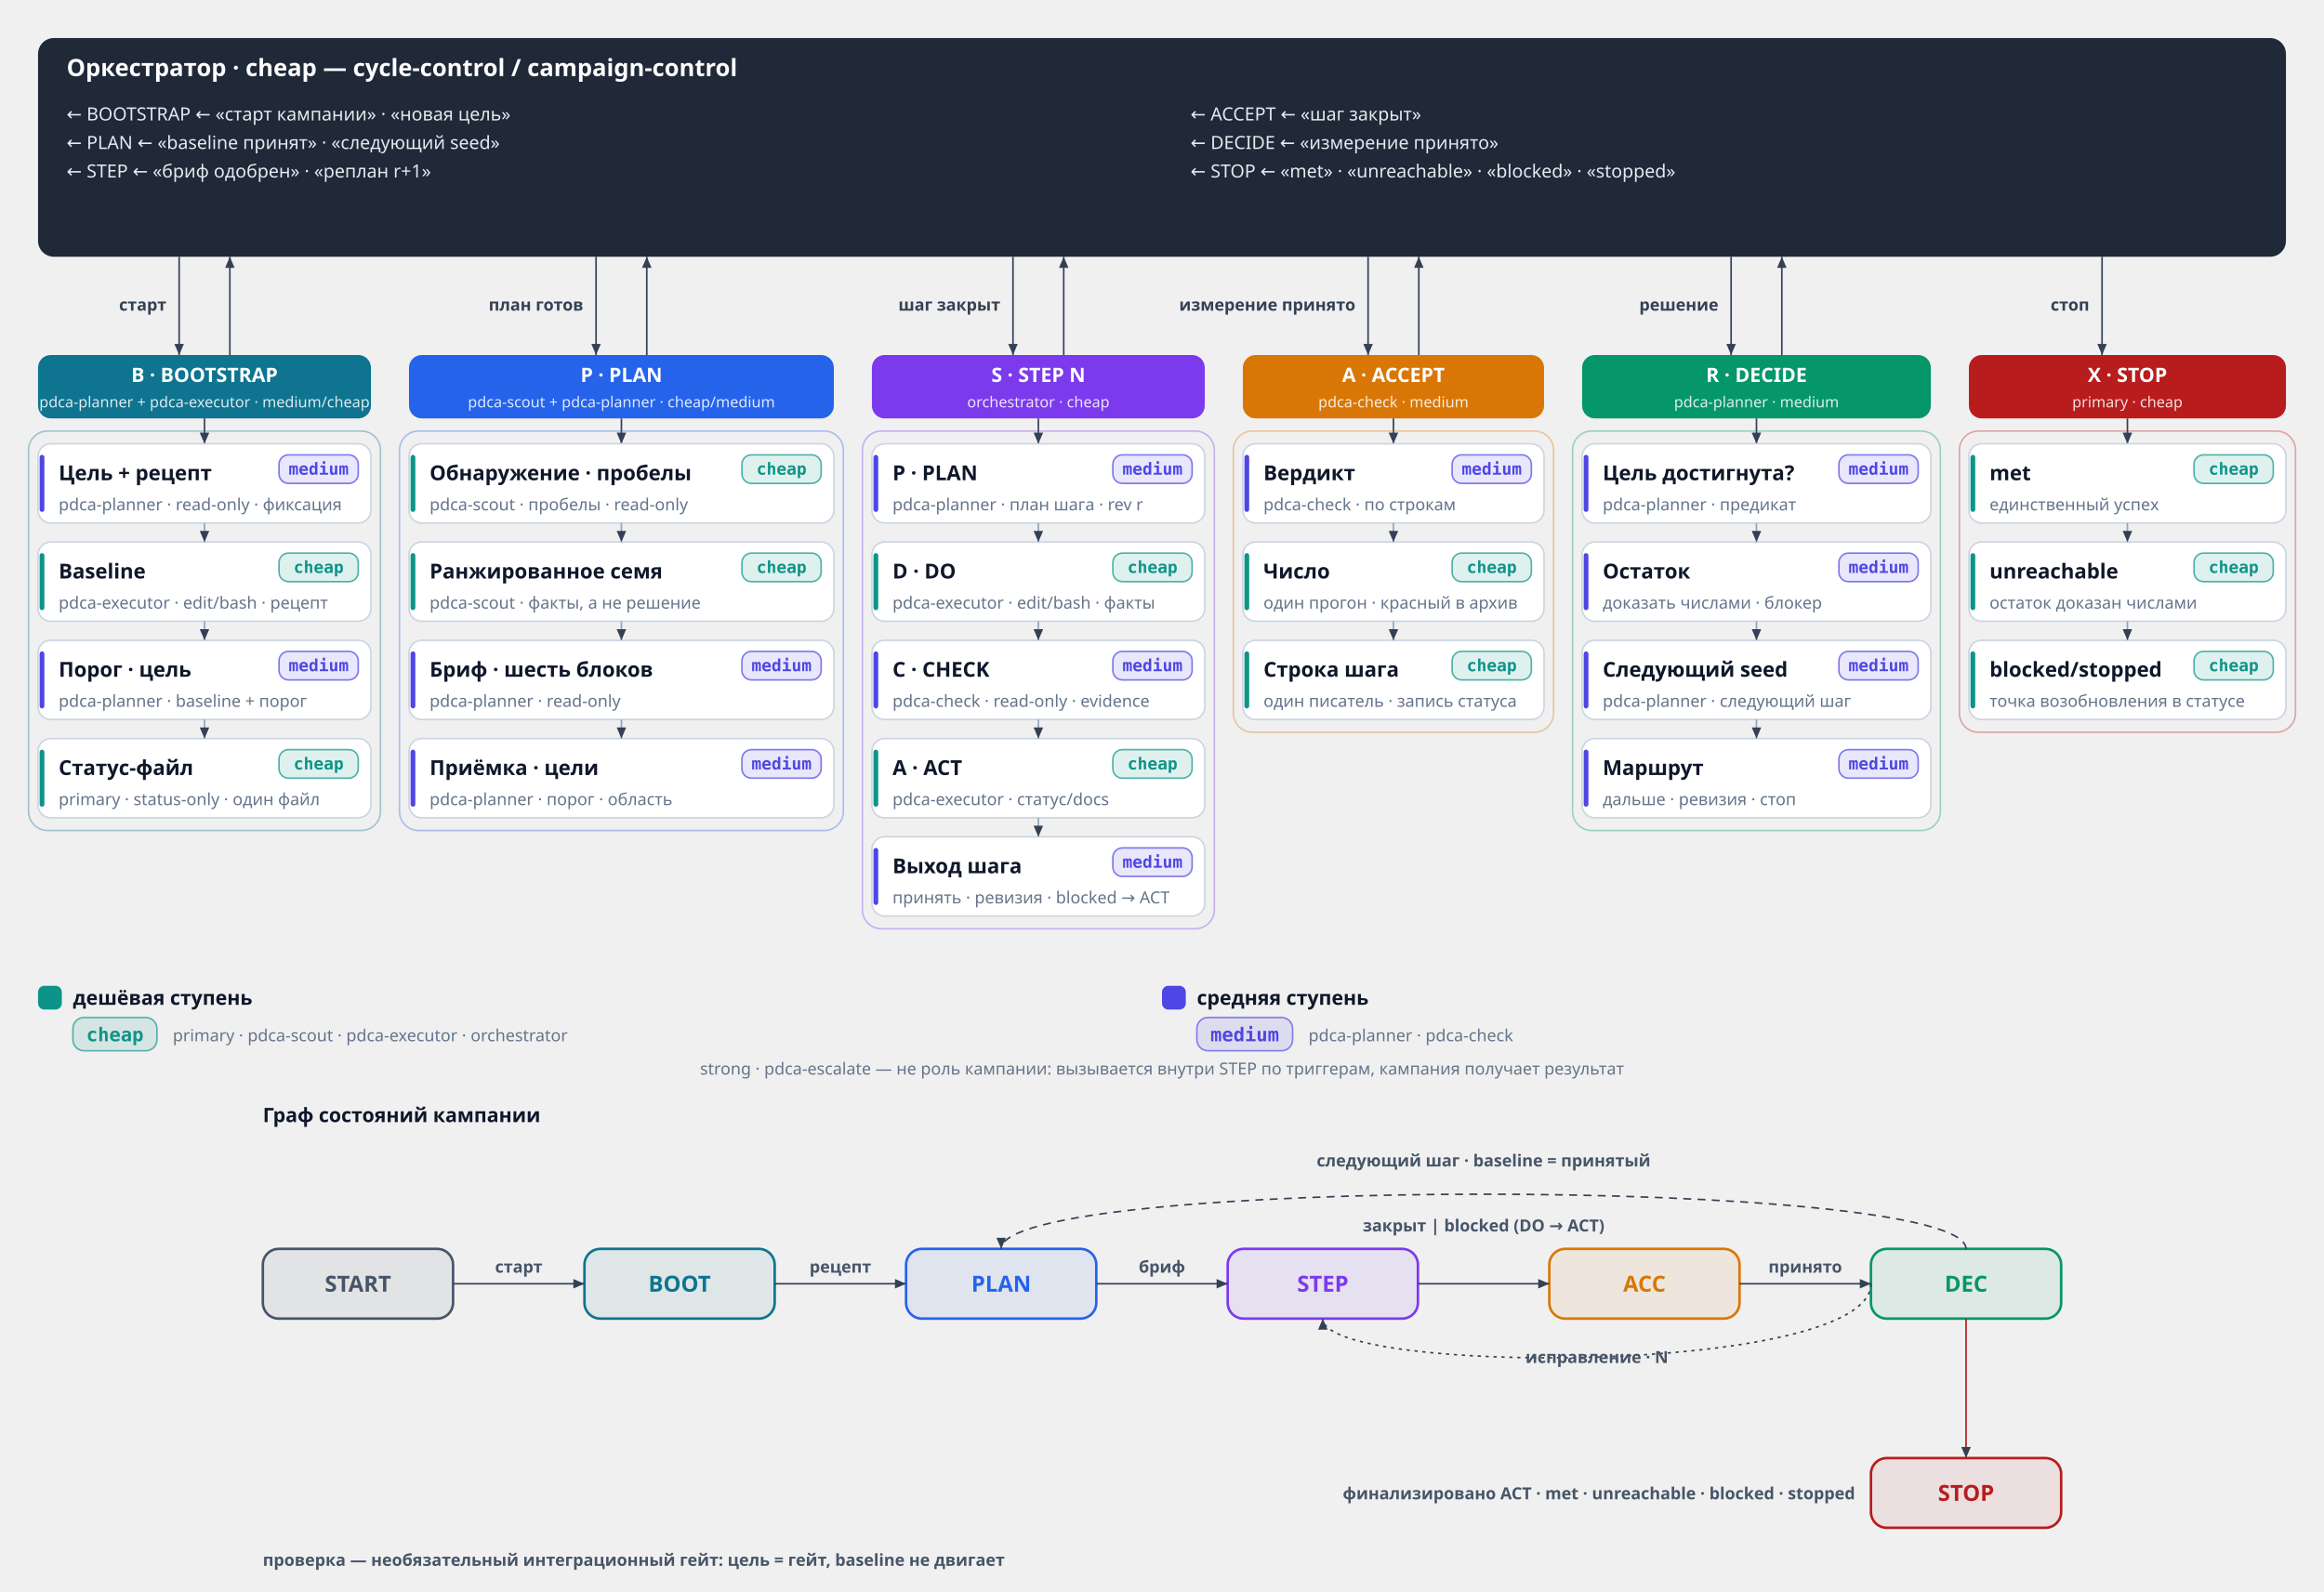
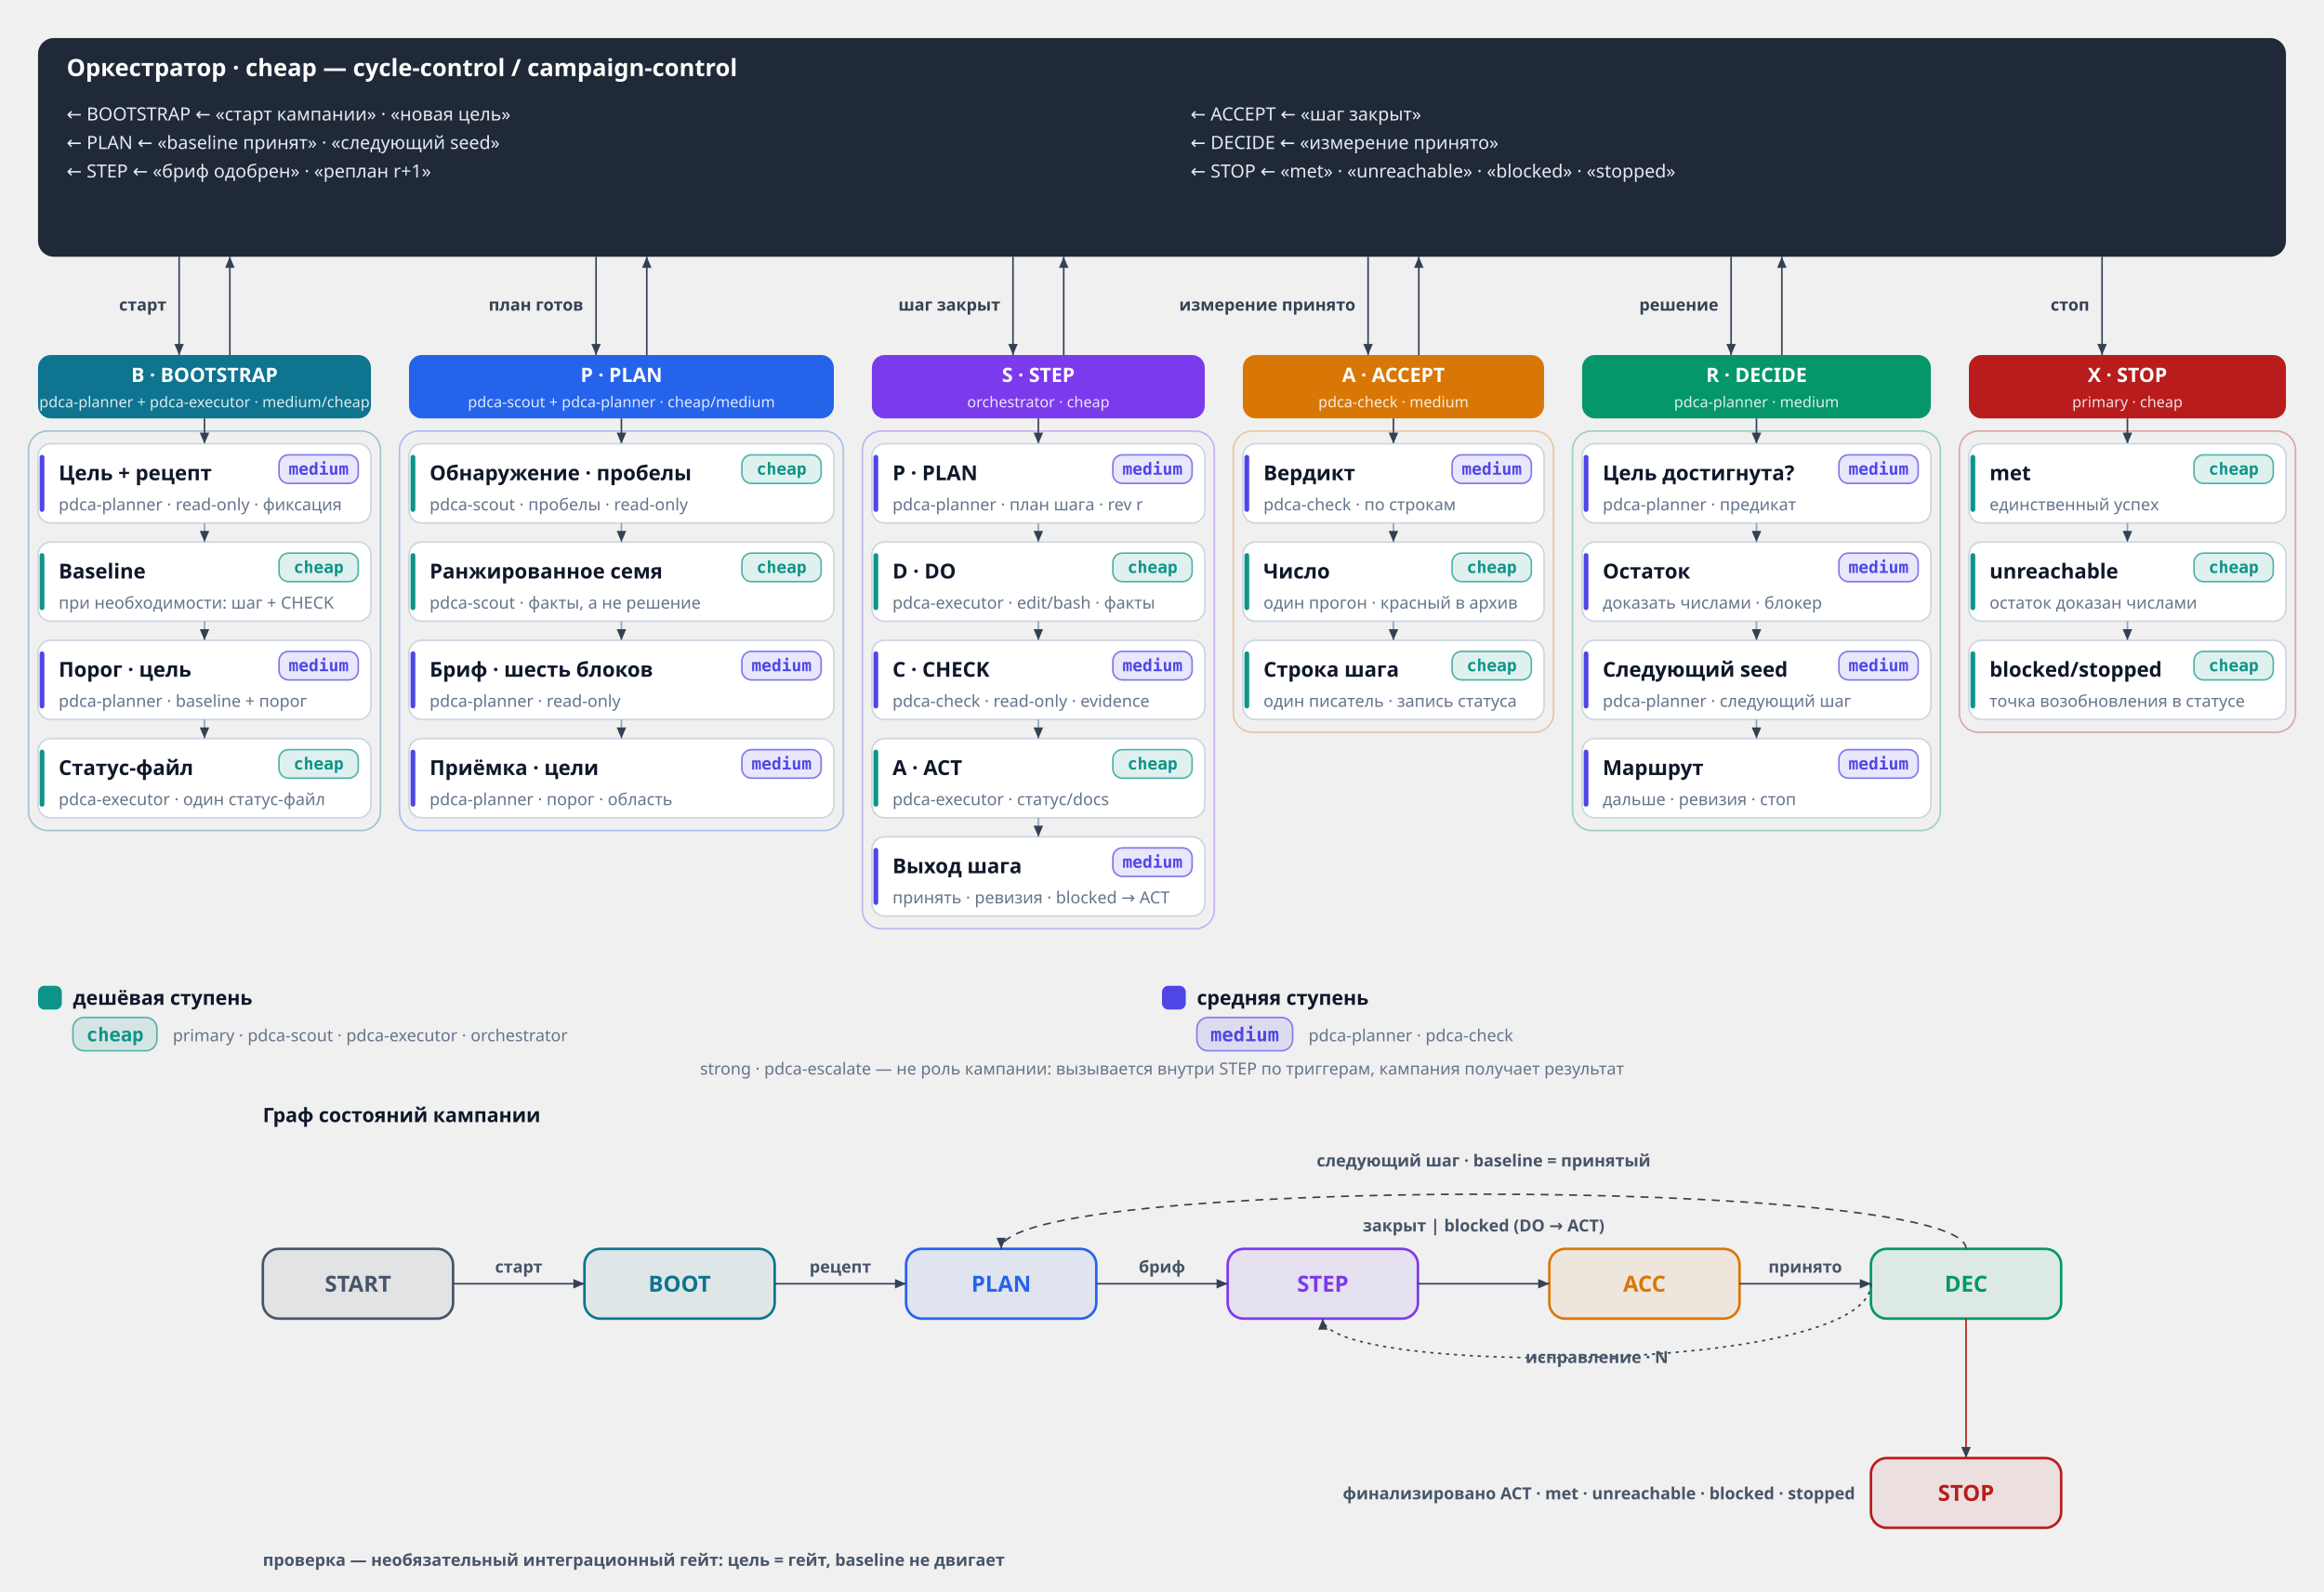
<svg xmlns="http://www.w3.org/2000/svg" viewBox="0 0 1466 1004" width="1466" font-family="Segoe UI, system-ui, sans-serif">
  <defs>
    <marker id="arrow" markerWidth="9" markerHeight="9" refX="7" refY="3" orient="auto">
      <path d="M0,0 L7,3 L0,6 Z" fill="#334155" />
    </marker>
  </defs>
  <style>
.t{font-size:13px;font-weight:600;fill:#0f172a}
.s{font-size:10.5px;fill:#64748b}
.h{font-size:12.5px;font-weight:700;fill:#ffffff}
.ho{font-size:9.5px;fill:#ffffff;fill-opacity:0.85}
.g{font-size:10.5px;font-weight:600}
.band{fill:#1f2937}
.bt{fill:#ffffff;font-size:15px;font-weight:700}
.ol{fill:#e6e9ef;font-size:11.5px}
.lt{font-size:12.5px;font-weight:700;fill:#0f172a}
.ls{font-size:10.5px;fill:#64748b}
.lm{font-family:ui-monospace,Consolas,Menlo,monospace;font-size:12px;font-weight:700}
.bm{font-family:ui-monospace,Consolas,Menlo,monospace;font-size:10.5px;font-weight:700}
.st{font-size:14px;font-weight:700}
</style>
  <rect x="24" y="24" width="1418" height="138" rx="10" class="band" />
  <text x="42" y="48" class="bt">Оркестратор · cheap — cycle-control / campaign-control</text>
  <text x="42" y="76" class="ol">← BOOTSTRAP ← «старт кампании» · «новая цель»</text>
  <text x="42" y="94" class="ol">← PLAN ← «baseline принят» · «следующий seed»</text>
  <text x="42" y="112" class="ol">← STEP ← «бриф одобрен» · «реплан r+1»</text>
  <text x="751.0" y="76" class="ol">← ACCEPT ← «шаг закрыт»</text>
  <text x="751.0" y="94" class="ol">← DECIDE ← «измерение принято»</text>
  <text x="751.0" y="112" class="ol">← STOP ← «met» · «unreachable» · «blocked» · «stopped»</text>
  <rect x="24" y="224" width="210" height="40" rx="8" fill="#0e7490" />
  <text x="129.0" y="241" class="h" text-anchor="middle">B · BOOTSTRAP</text>
  <text x="129.0" y="257" class="ho" text-anchor="middle">pdca-planner + pdca-executor · medium/cheap</text>
  <polyline points="129.0,264 129.0,280" fill="none" stroke="#334155" marker-end="url(#arrow)" />
  <rect x="24" y="280" width="210" height="50" rx="8" fill="#ffffff" stroke="#cbd5e1" stroke-width="1" />
  <rect x="25" y="287" width="3" height="36" rx="1.5" fill="#4f46e5" />
  <rect x="176" y="287" width="50" height="18" rx="6" fill="#4f46e5" fill-opacity="0.13" stroke="#4f46e5" stroke-opacity="0.7" />
  <text x="201.0" y="299.5" class="bm" fill="#4f46e5" text-anchor="middle">medium</text>
  <text x="37" y="303" class="t">Цель + рецепт</text>
  <text x="37" y="322" class="s">pdca-planner · read-only · фиксация</text>
  <rect x="24" y="342" width="210" height="50" rx="8" fill="#ffffff" stroke="#cbd5e1" stroke-width="1" />
  <rect x="25" y="349" width="3" height="36" rx="1.5" fill="#0d9488" />
  <rect x="176" y="349" width="50" height="18" rx="6" fill="#0d9488" fill-opacity="0.13" stroke="#0d9488" stroke-opacity="0.7" />
  <text x="201.0" y="361.5" class="bm" fill="#0d9488" text-anchor="middle">cheap</text>
  <text x="37" y="365" class="t">Baseline</text>
-   <text x="37" y="384" class="s">pdca-executor · edit/bash · рецепт</text>
+   <text x="37" y="384" class="s">при необходимости: шаг + CHECK</text>
  <polyline points="129.0,330 129.0,342" fill="none" stroke="#94a3b8" marker-end="url(#arrow)" />
  <rect x="24" y="404" width="210" height="50" rx="8" fill="#ffffff" stroke="#cbd5e1" stroke-width="1" />
  <rect x="25" y="411" width="3" height="36" rx="1.5" fill="#4f46e5" />
  <rect x="176" y="411" width="50" height="18" rx="6" fill="#4f46e5" fill-opacity="0.13" stroke="#4f46e5" stroke-opacity="0.7" />
  <text x="201.0" y="423.5" class="bm" fill="#4f46e5" text-anchor="middle">medium</text>
  <text x="37" y="427" class="t">Порог · цель</text>
  <text x="37" y="446" class="s">pdca-planner · baseline + порог</text>
  <polyline points="129.0,392 129.0,404" fill="none" stroke="#94a3b8" marker-end="url(#arrow)" />
  <rect x="24" y="466" width="210" height="50" rx="8" fill="#ffffff" stroke="#cbd5e1" stroke-width="1" />
  <rect x="25" y="473" width="3" height="36" rx="1.5" fill="#0d9488" />
  <rect x="176" y="473" width="50" height="18" rx="6" fill="#0d9488" fill-opacity="0.13" stroke="#0d9488" stroke-opacity="0.7" />
  <text x="201.0" y="485.5" class="bm" fill="#0d9488" text-anchor="middle">cheap</text>
  <text x="37" y="489" class="t">Статус-файл</text>
-   <text x="37" y="508" class="s">primary · status-only · один файл</text>
+   <text x="37" y="508" class="s">pdca-executor · один статус-файл</text>
  <polyline points="129.0,454 129.0,466" fill="none" stroke="#94a3b8" marker-end="url(#arrow)" />
  <rect x="18" y="272" width="222" height="252" rx="12" fill="none" stroke="#0e7490" stroke-opacity="0.35" stroke-width="1" />
  <rect x="258" y="224" width="268" height="40" rx="8" fill="#2563eb" />
  <text x="392.0" y="241" class="h" text-anchor="middle">P · PLAN</text>
  <text x="392.0" y="257" class="ho" text-anchor="middle">pdca-scout + pdca-planner · cheap/medium</text>
  <polyline points="392.0,264 392.0,280" fill="none" stroke="#334155" marker-end="url(#arrow)" />
  <rect x="258" y="280" width="268" height="50" rx="8" fill="#ffffff" stroke="#cbd5e1" stroke-width="1" />
  <rect x="259" y="287" width="3" height="36" rx="1.5" fill="#0d9488" />
  <rect x="468" y="287" width="50" height="18" rx="6" fill="#0d9488" fill-opacity="0.13" stroke="#0d9488" stroke-opacity="0.7" />
  <text x="493.0" y="299.5" class="bm" fill="#0d9488" text-anchor="middle">cheap</text>
  <text x="271" y="303" class="t">Обнаружение · пробелы</text>
  <text x="271" y="322" class="s">pdca-scout · пробелы · read-only</text>
  <rect x="258" y="342" width="268" height="50" rx="8" fill="#ffffff" stroke="#cbd5e1" stroke-width="1" />
  <rect x="259" y="349" width="3" height="36" rx="1.5" fill="#0d9488" />
  <rect x="468" y="349" width="50" height="18" rx="6" fill="#0d9488" fill-opacity="0.13" stroke="#0d9488" stroke-opacity="0.7" />
  <text x="493.0" y="361.5" class="bm" fill="#0d9488" text-anchor="middle">cheap</text>
  <text x="271" y="365" class="t">Ранжированное семя</text>
  <text x="271" y="384" class="s">pdca-scout · факты, а не решение</text>
  <polyline points="392.0,330 392.0,342" fill="none" stroke="#94a3b8" marker-end="url(#arrow)" />
  <rect x="258" y="404" width="268" height="50" rx="8" fill="#ffffff" stroke="#cbd5e1" stroke-width="1" />
  <rect x="259" y="411" width="3" height="36" rx="1.5" fill="#4f46e5" />
  <rect x="468" y="411" width="50" height="18" rx="6" fill="#4f46e5" fill-opacity="0.13" stroke="#4f46e5" stroke-opacity="0.7" />
  <text x="493.0" y="423.5" class="bm" fill="#4f46e5" text-anchor="middle">medium</text>
  <text x="271" y="427" class="t">Бриф · шесть блоков</text>
  <text x="271" y="446" class="s">pdca-planner · read-only</text>
  <polyline points="392.0,392 392.0,404" fill="none" stroke="#94a3b8" marker-end="url(#arrow)" />
  <rect x="258" y="466" width="268" height="50" rx="8" fill="#ffffff" stroke="#cbd5e1" stroke-width="1" />
  <rect x="259" y="473" width="3" height="36" rx="1.5" fill="#4f46e5" />
  <rect x="468" y="473" width="50" height="18" rx="6" fill="#4f46e5" fill-opacity="0.13" stroke="#4f46e5" stroke-opacity="0.7" />
  <text x="493.0" y="485.5" class="bm" fill="#4f46e5" text-anchor="middle">medium</text>
  <text x="271" y="489" class="t">Приёмка · цели</text>
  <text x="271" y="508" class="s">pdca-planner · порог · область</text>
  <polyline points="392.0,454 392.0,466" fill="none" stroke="#94a3b8" marker-end="url(#arrow)" />
  <rect x="252" y="272" width="280" height="252" rx="12" fill="none" stroke="#2563eb" stroke-opacity="0.35" stroke-width="1" />
  <rect x="550" y="224" width="210" height="40" rx="8" fill="#7c3aed" />
-   <text x="655.0" y="241" class="h" text-anchor="middle">S · STEP N</text>
+   <text x="655.0" y="241" class="h" text-anchor="middle">S · STEP</text>
  <text x="655.0" y="257" class="ho" text-anchor="middle">orchestrator · cheap</text>
  <polyline points="655.0,264 655.0,280" fill="none" stroke="#334155" marker-end="url(#arrow)" />
  <rect x="550" y="280" width="210" height="50" rx="8" fill="#ffffff" stroke="#cbd5e1" stroke-width="1" />
  <rect x="551" y="287" width="3" height="36" rx="1.5" fill="#4f46e5" />
  <rect x="702" y="287" width="50" height="18" rx="6" fill="#4f46e5" fill-opacity="0.13" stroke="#4f46e5" stroke-opacity="0.7" />
  <text x="727.0" y="299.5" class="bm" fill="#4f46e5" text-anchor="middle">medium</text>
  <text x="563" y="303" class="t">P · PLAN</text>
  <text x="563" y="322" class="s">pdca-planner · план шага · rev r</text>
  <rect x="550" y="342" width="210" height="50" rx="8" fill="#ffffff" stroke="#cbd5e1" stroke-width="1" />
  <rect x="551" y="349" width="3" height="36" rx="1.5" fill="#0d9488" />
  <rect x="702" y="349" width="50" height="18" rx="6" fill="#0d9488" fill-opacity="0.13" stroke="#0d9488" stroke-opacity="0.7" />
  <text x="727.0" y="361.5" class="bm" fill="#0d9488" text-anchor="middle">cheap</text>
  <text x="563" y="365" class="t">D · DO</text>
  <text x="563" y="384" class="s">pdca-executor · edit/bash · факты</text>
  <polyline points="655.0,330 655.0,342" fill="none" stroke="#94a3b8" marker-end="url(#arrow)" />
  <rect x="550" y="404" width="210" height="50" rx="8" fill="#ffffff" stroke="#cbd5e1" stroke-width="1" />
  <rect x="551" y="411" width="3" height="36" rx="1.5" fill="#4f46e5" />
  <rect x="702" y="411" width="50" height="18" rx="6" fill="#4f46e5" fill-opacity="0.13" stroke="#4f46e5" stroke-opacity="0.7" />
  <text x="727.0" y="423.5" class="bm" fill="#4f46e5" text-anchor="middle">medium</text>
  <text x="563" y="427" class="t">C · CHECK</text>
  <text x="563" y="446" class="s">pdca-check · read-only · evidence</text>
  <polyline points="655.0,392 655.0,404" fill="none" stroke="#94a3b8" marker-end="url(#arrow)" />
  <rect x="550" y="466" width="210" height="50" rx="8" fill="#ffffff" stroke="#cbd5e1" stroke-width="1" />
  <rect x="551" y="473" width="3" height="36" rx="1.5" fill="#0d9488" />
  <rect x="702" y="473" width="50" height="18" rx="6" fill="#0d9488" fill-opacity="0.13" stroke="#0d9488" stroke-opacity="0.7" />
  <text x="727.0" y="485.5" class="bm" fill="#0d9488" text-anchor="middle">cheap</text>
  <text x="563" y="489" class="t">A · ACT</text>
  <text x="563" y="508" class="s">pdca-executor · статус/docs</text>
  <polyline points="655.0,454 655.0,466" fill="none" stroke="#94a3b8" marker-end="url(#arrow)" />
  <rect x="550" y="528" width="210" height="50" rx="8" fill="#ffffff" stroke="#cbd5e1" stroke-width="1" />
  <rect x="551" y="535" width="3" height="36" rx="1.5" fill="#4f46e5" />
  <rect x="702" y="535" width="50" height="18" rx="6" fill="#4f46e5" fill-opacity="0.13" stroke="#4f46e5" stroke-opacity="0.7" />
  <text x="727.0" y="547.5" class="bm" fill="#4f46e5" text-anchor="middle">medium</text>
  <text x="563" y="551" class="t">Выход шага</text>
  <text x="563" y="570" class="s">принять · ревизия · blocked → ACT</text>
  <polyline points="655.0,516 655.0,528" fill="none" stroke="#94a3b8" marker-end="url(#arrow)" />
  <rect x="544" y="272" width="222" height="314" rx="12" fill="none" stroke="#7c3aed" stroke-opacity="0.35" stroke-width="1" />
  <rect x="784" y="224" width="190" height="40" rx="8" fill="#d97706" />
  <text x="879.0" y="241" class="h" text-anchor="middle">A · ACCEPT</text>
  <text x="879.0" y="257" class="ho" text-anchor="middle">pdca-check · medium</text>
  <polyline points="879.0,264 879.0,280" fill="none" stroke="#334155" marker-end="url(#arrow)" />
  <rect x="784" y="280" width="190" height="50" rx="8" fill="#ffffff" stroke="#cbd5e1" stroke-width="1" />
  <rect x="785" y="287" width="3" height="36" rx="1.5" fill="#4f46e5" />
  <rect x="916" y="287" width="50" height="18" rx="6" fill="#4f46e5" fill-opacity="0.13" stroke="#4f46e5" stroke-opacity="0.7" />
  <text x="941.0" y="299.5" class="bm" fill="#4f46e5" text-anchor="middle">medium</text>
  <text x="797" y="303" class="t">Вердикт</text>
  <text x="797" y="322" class="s">pdca-check · по строкам</text>
  <rect x="784" y="342" width="190" height="50" rx="8" fill="#ffffff" stroke="#cbd5e1" stroke-width="1" />
  <rect x="785" y="349" width="3" height="36" rx="1.5" fill="#0d9488" />
  <rect x="916" y="349" width="50" height="18" rx="6" fill="#0d9488" fill-opacity="0.13" stroke="#0d9488" stroke-opacity="0.7" />
  <text x="941.0" y="361.5" class="bm" fill="#0d9488" text-anchor="middle">cheap</text>
  <text x="797" y="365" class="t">Число</text>
  <text x="797" y="384" class="s">один прогон · красный в архив</text>
  <polyline points="879.0,330 879.0,342" fill="none" stroke="#94a3b8" marker-end="url(#arrow)" />
  <rect x="784" y="404" width="190" height="50" rx="8" fill="#ffffff" stroke="#cbd5e1" stroke-width="1" />
  <rect x="785" y="411" width="3" height="36" rx="1.5" fill="#0d9488" />
  <rect x="916" y="411" width="50" height="18" rx="6" fill="#0d9488" fill-opacity="0.13" stroke="#0d9488" stroke-opacity="0.7" />
  <text x="941.0" y="423.5" class="bm" fill="#0d9488" text-anchor="middle">cheap</text>
  <text x="797" y="427" class="t">Строка шага</text>
  <text x="797" y="446" class="s">один писатель · запись статуса</text>
  <polyline points="879.0,392 879.0,404" fill="none" stroke="#94a3b8" marker-end="url(#arrow)" />
  <rect x="778" y="272" width="202" height="190" rx="12" fill="none" stroke="#d97706" stroke-opacity="0.35" stroke-width="1" />
  <rect x="998" y="224" width="220" height="40" rx="8" fill="#059669" />
  <text x="1108.0" y="241" class="h" text-anchor="middle">R · DECIDE</text>
  <text x="1108.0" y="257" class="ho" text-anchor="middle">pdca-planner · medium</text>
  <polyline points="1108.0,264 1108.0,280" fill="none" stroke="#334155" marker-end="url(#arrow)" />
  <rect x="998" y="280" width="220" height="50" rx="8" fill="#ffffff" stroke="#cbd5e1" stroke-width="1" />
  <rect x="999" y="287" width="3" height="36" rx="1.5" fill="#4f46e5" />
  <rect x="1160" y="287" width="50" height="18" rx="6" fill="#4f46e5" fill-opacity="0.13" stroke="#4f46e5" stroke-opacity="0.7" />
  <text x="1185.0" y="299.5" class="bm" fill="#4f46e5" text-anchor="middle">medium</text>
  <text x="1011" y="303" class="t">Цель достигнута?</text>
  <text x="1011" y="322" class="s">pdca-planner · предикат</text>
  <rect x="998" y="342" width="220" height="50" rx="8" fill="#ffffff" stroke="#cbd5e1" stroke-width="1" />
  <rect x="999" y="349" width="3" height="36" rx="1.5" fill="#4f46e5" />
  <rect x="1160" y="349" width="50" height="18" rx="6" fill="#4f46e5" fill-opacity="0.13" stroke="#4f46e5" stroke-opacity="0.7" />
  <text x="1185.0" y="361.5" class="bm" fill="#4f46e5" text-anchor="middle">medium</text>
  <text x="1011" y="365" class="t">Остаток</text>
  <text x="1011" y="384" class="s">доказать числами · блокер</text>
  <polyline points="1108.0,330 1108.0,342" fill="none" stroke="#94a3b8" marker-end="url(#arrow)" />
  <rect x="998" y="404" width="220" height="50" rx="8" fill="#ffffff" stroke="#cbd5e1" stroke-width="1" />
  <rect x="999" y="411" width="3" height="36" rx="1.5" fill="#4f46e5" />
  <rect x="1160" y="411" width="50" height="18" rx="6" fill="#4f46e5" fill-opacity="0.13" stroke="#4f46e5" stroke-opacity="0.7" />
  <text x="1185.0" y="423.5" class="bm" fill="#4f46e5" text-anchor="middle">medium</text>
  <text x="1011" y="427" class="t">Следующий seed</text>
  <text x="1011" y="446" class="s">pdca-planner · следующий шаг</text>
  <polyline points="1108.0,392 1108.0,404" fill="none" stroke="#94a3b8" marker-end="url(#arrow)" />
  <rect x="998" y="466" width="220" height="50" rx="8" fill="#ffffff" stroke="#cbd5e1" stroke-width="1" />
  <rect x="999" y="473" width="3" height="36" rx="1.5" fill="#4f46e5" />
  <rect x="1160" y="473" width="50" height="18" rx="6" fill="#4f46e5" fill-opacity="0.13" stroke="#4f46e5" stroke-opacity="0.7" />
  <text x="1185.0" y="485.5" class="bm" fill="#4f46e5" text-anchor="middle">medium</text>
  <text x="1011" y="489" class="t">Маршрут</text>
  <text x="1011" y="508" class="s">дальше · ревизия · стоп</text>
  <polyline points="1108.0,454 1108.0,466" fill="none" stroke="#94a3b8" marker-end="url(#arrow)" />
  <rect x="992" y="272" width="232" height="252" rx="12" fill="none" stroke="#059669" stroke-opacity="0.35" stroke-width="1" />
  <rect x="1242" y="224" width="200" height="40" rx="8" fill="#b91c1c" />
  <text x="1342.0" y="241" class="h" text-anchor="middle">X · STOP</text>
  <text x="1342.0" y="257" class="ho" text-anchor="middle">primary · cheap</text>
  <polyline points="1342.0,264 1342.0,280" fill="none" stroke="#334155" marker-end="url(#arrow)" />
  <rect x="1242" y="280" width="200" height="50" rx="8" fill="#ffffff" stroke="#cbd5e1" stroke-width="1" />
  <rect x="1243" y="287" width="3" height="36" rx="1.5" fill="#0d9488" />
  <rect x="1384" y="287" width="50" height="18" rx="6" fill="#0d9488" fill-opacity="0.13" stroke="#0d9488" stroke-opacity="0.7" />
  <text x="1409.0" y="299.5" class="bm" fill="#0d9488" text-anchor="middle">cheap</text>
  <text x="1255" y="303" class="t">met</text>
  <text x="1255" y="322" class="s">единственный успех</text>
  <rect x="1242" y="342" width="200" height="50" rx="8" fill="#ffffff" stroke="#cbd5e1" stroke-width="1" />
  <rect x="1243" y="349" width="3" height="36" rx="1.5" fill="#0d9488" />
  <rect x="1384" y="349" width="50" height="18" rx="6" fill="#0d9488" fill-opacity="0.13" stroke="#0d9488" stroke-opacity="0.7" />
  <text x="1409.0" y="361.5" class="bm" fill="#0d9488" text-anchor="middle">cheap</text>
  <text x="1255" y="365" class="t">unreachable</text>
  <text x="1255" y="384" class="s">остаток доказан числами</text>
  <polyline points="1342.0,330 1342.0,342" fill="none" stroke="#94a3b8" marker-end="url(#arrow)" />
  <rect x="1242" y="404" width="200" height="50" rx="8" fill="#ffffff" stroke="#cbd5e1" stroke-width="1" />
  <rect x="1243" y="411" width="3" height="36" rx="1.5" fill="#0d9488" />
  <rect x="1384" y="411" width="50" height="18" rx="6" fill="#0d9488" fill-opacity="0.13" stroke="#0d9488" stroke-opacity="0.7" />
  <text x="1409.0" y="423.5" class="bm" fill="#0d9488" text-anchor="middle">cheap</text>
  <text x="1255" y="427" class="t">blocked/stopped</text>
  <text x="1255" y="446" class="s">точка возобновления в статусе</text>
  <polyline points="1342.0,392 1342.0,404" fill="none" stroke="#94a3b8" marker-end="url(#arrow)" />
  <rect x="1236" y="272" width="212" height="190" rx="12" fill="none" stroke="#b91c1c" stroke-opacity="0.35" stroke-width="1" />
  <polyline points="113.0,162 113.0,224" fill="none" stroke="#334155" data-edge-id="dispatch_b" marker-end="url(#arrow)" />
  <text x="105.0" y="196.0" class="g" fill="#334155" text-anchor="end">старт</text>
  <polyline points="145.0,224 145.0,162" fill="none" stroke="#334155" data-edge-id="return_b" marker-end="url(#arrow)" />
  <polyline points="376.0,162 376.0,224" fill="none" stroke="#334155" data-edge-id="dispatch_p" marker-end="url(#arrow)" />
  <text x="368.0" y="196.0" class="g" fill="#334155" text-anchor="end">план готов</text>
  <polyline points="408.0,224 408.0,162" fill="none" stroke="#334155" data-edge-id="return_p" marker-end="url(#arrow)" />
  <polyline points="639.0,162 639.0,224" fill="none" stroke="#334155" data-edge-id="dispatch_s" marker-end="url(#arrow)" />
  <text x="631.0" y="196.0" class="g" fill="#334155" text-anchor="end">шаг закрыт</text>
  <polyline points="671.0,224 671.0,162" fill="none" stroke="#334155" data-edge-id="return_s" marker-end="url(#arrow)" />
  <polyline points="863.0,162 863.0,224" fill="none" stroke="#334155" data-edge-id="dispatch_a" marker-end="url(#arrow)" />
  <text x="855.0" y="196.0" class="g" fill="#334155" text-anchor="end">измерение принято</text>
  <polyline points="895.0,224 895.0,162" fill="none" stroke="#334155" data-edge-id="return_a" marker-end="url(#arrow)" />
  <polyline points="1092.0,162 1092.0,224" fill="none" stroke="#334155" data-edge-id="dispatch_r" marker-end="url(#arrow)" />
  <text x="1084.0" y="196.0" class="g" fill="#334155" text-anchor="end">решение</text>
  <polyline points="1124.0,224 1124.0,162" fill="none" stroke="#334155" data-edge-id="return_r" marker-end="url(#arrow)" />
  <polyline points="1326.0,162 1326.0,224" fill="none" stroke="#334155" data-edge-id="dispatch_x" marker-end="url(#arrow)" />
  <text x="1318.0" y="196.0" class="g" fill="#334155" text-anchor="end">стоп</text>
  <rect x="24.0" y="622" width="15" height="15" rx="4" fill="#0d9488" />
  <text x="46.0" y="634" class="lt">дешёвая ступень</text>
  <rect x="46.0" y="642" width="53.0" height="21" rx="7" fill="#0d9488" fill-opacity="0.12" stroke="#0d9488" stroke-opacity="0.65" />
  <text x="72.5" y="657" class="lm" fill="#0d9488" text-anchor="middle">cheap</text>
  <text x="109.0" y="657" class="ls">primary · pdca-scout · pdca-executor · orchestrator</text>
  <rect x="733.0" y="622" width="15" height="15" rx="4" fill="#4f46e5" />
  <text x="755.0" y="634" class="lt">средняя ступень</text>
  <rect x="755.0" y="642" width="60.4" height="21" rx="7" fill="#4f46e5" fill-opacity="0.12" stroke="#4f46e5" stroke-opacity="0.65" />
  <text x="785.2" y="657" class="lm" fill="#4f46e5" text-anchor="middle">medium</text>
  <text x="825.4" y="657" class="ls">pdca-planner · pdca-check</text>
  <text x="733.0" y="678" class="ls" text-anchor="middle">strong · pdca-escalate — не роль кампании: вызывается внутри STEP по триггерам, кампания получает результат</text>
  <text x="165.8" y="708" class="lt">Граф состояний кампании</text>
  <rect x="165.8" y="788" width="120" height="44" rx="10" fill="#475569" fill-opacity="0.08" stroke="#475569" stroke-width="1.6" data-node-id="START" />
  <text x="225.8" y="815.0" class="st" fill="#475569" text-anchor="middle">START</text>
  <rect x="368.68" y="788" width="120" height="44" rx="10" fill="#0e7490" fill-opacity="0.08" stroke="#0e7490" stroke-width="1.6" data-node-id="BOOT" />
  <text x="428.68" y="815.0" class="st" fill="#0e7490" text-anchor="middle">BOOT</text>
  <rect x="571.56" y="788" width="120" height="44" rx="10" fill="#2563eb" fill-opacity="0.08" stroke="#2563eb" stroke-width="1.6" data-node-id="PLAN" />
  <text x="631.56" y="815.0" class="st" fill="#2563eb" text-anchor="middle">PLAN</text>
  <rect x="774.44" y="788" width="120" height="44" rx="10" fill="#7c3aed" fill-opacity="0.08" stroke="#7c3aed" stroke-width="1.6" data-node-id="STEP" />
  <text x="834.44" y="815.0" class="st" fill="#7c3aed" text-anchor="middle">STEP</text>
  <rect x="977.32" y="788" width="120" height="44" rx="10" fill="#d97706" fill-opacity="0.08" stroke="#d97706" stroke-width="1.6" data-node-id="ACC" />
  <text x="1037.32" y="815.0" class="st" fill="#d97706" text-anchor="middle">ACC</text>
  <rect x="1180.2" y="788" width="120" height="44" rx="10" fill="#059669" fill-opacity="0.08" stroke="#059669" stroke-width="1.6" data-node-id="DEC" />
  <text x="1240.2" y="815.0" class="st" fill="#059669" text-anchor="middle">DEC</text>
  <polyline points="285.8,810.0 368.68,810.0" fill="none" stroke="#334155" data-edge-id="start_boot" marker-end="url(#arrow)" />
  <text x="327.24" y="803.0" class="g" fill="#475569" text-anchor="middle">старт</text>
  <polyline points="488.68,810.0 571.56,810.0" fill="none" stroke="#334155" data-edge-id="boot_plan" marker-end="url(#arrow)" />
  <text x="530.12" y="803.0" class="g" fill="#475569" text-anchor="middle">рецепт</text>
  <polyline points="691.56,810.0 774.44,810.0" fill="none" stroke="#334155" data-edge-id="plan_step" marker-end="url(#arrow)" />
  <text x="733.0" y="803.0" class="g" fill="#475569" text-anchor="middle">бриф</text>
  <polyline points="894.44,810.0 977.32,810.0" fill="none" stroke="#334155" data-edge-id="step_acc" marker-end="url(#arrow)" />
  <text x="935.88" y="777" class="g" fill="#475569" text-anchor="middle">закрыт | blocked (DO → ACT)</text>
  <polyline points="1097.32,810.0 1180.2,810.0" fill="none" stroke="#334155" data-edge-id="acc_dec" marker-end="url(#arrow)" />
  <text x="1138.76" y="803.0" class="g" fill="#475569" text-anchor="middle">принято</text>
  <path d="M1240.2,788 C1240.2,742 631.56,742 631.56,788" fill="none" stroke="#334155" stroke-dasharray="5 4" marker-end="url(#arrow)" data-edge-id="decide_plan" />
  <text x="935.88" y="736" class="g" fill="#475569" text-anchor="middle">следующий шаг · baseline = принятый</text>
  <path d="M1180.2,810.0 C1180.2,868 834.44,868 834.44,832" fill="none" stroke="#334155" stroke-dasharray="2 3" marker-end="url(#arrow)" data-edge-id="decide_step" />
  <text x="1007.32" y="860" class="g" fill="#475569" text-anchor="middle">исправление · N</text>
  <polyline points="1240.2,832 1240.2,920" fill="none" stroke="#b91c1c" data-edge-id="decide_stop" marker-end="url(#arrow)" />
  <rect x="1180.2" y="920" width="120" height="44" rx="10" fill="#b91c1c" fill-opacity="0.08" stroke="#b91c1c" stroke-width="1.6" data-node-id="STOP" />
  <text x="1240.2" y="947.0" class="st" fill="#b91c1c" text-anchor="middle">STOP</text>
  <text x="1170.2" y="946.0" class="g" fill="#475569" text-anchor="end">финализировано ACT · met · unreachable · blocked · stopped</text>
  <text x="165.8" y="988" class="g" fill="#475569" text-anchor="start">проверка — необязательный интеграционный гейт: цель = гейт, baseline не двигает</text>
</svg>
